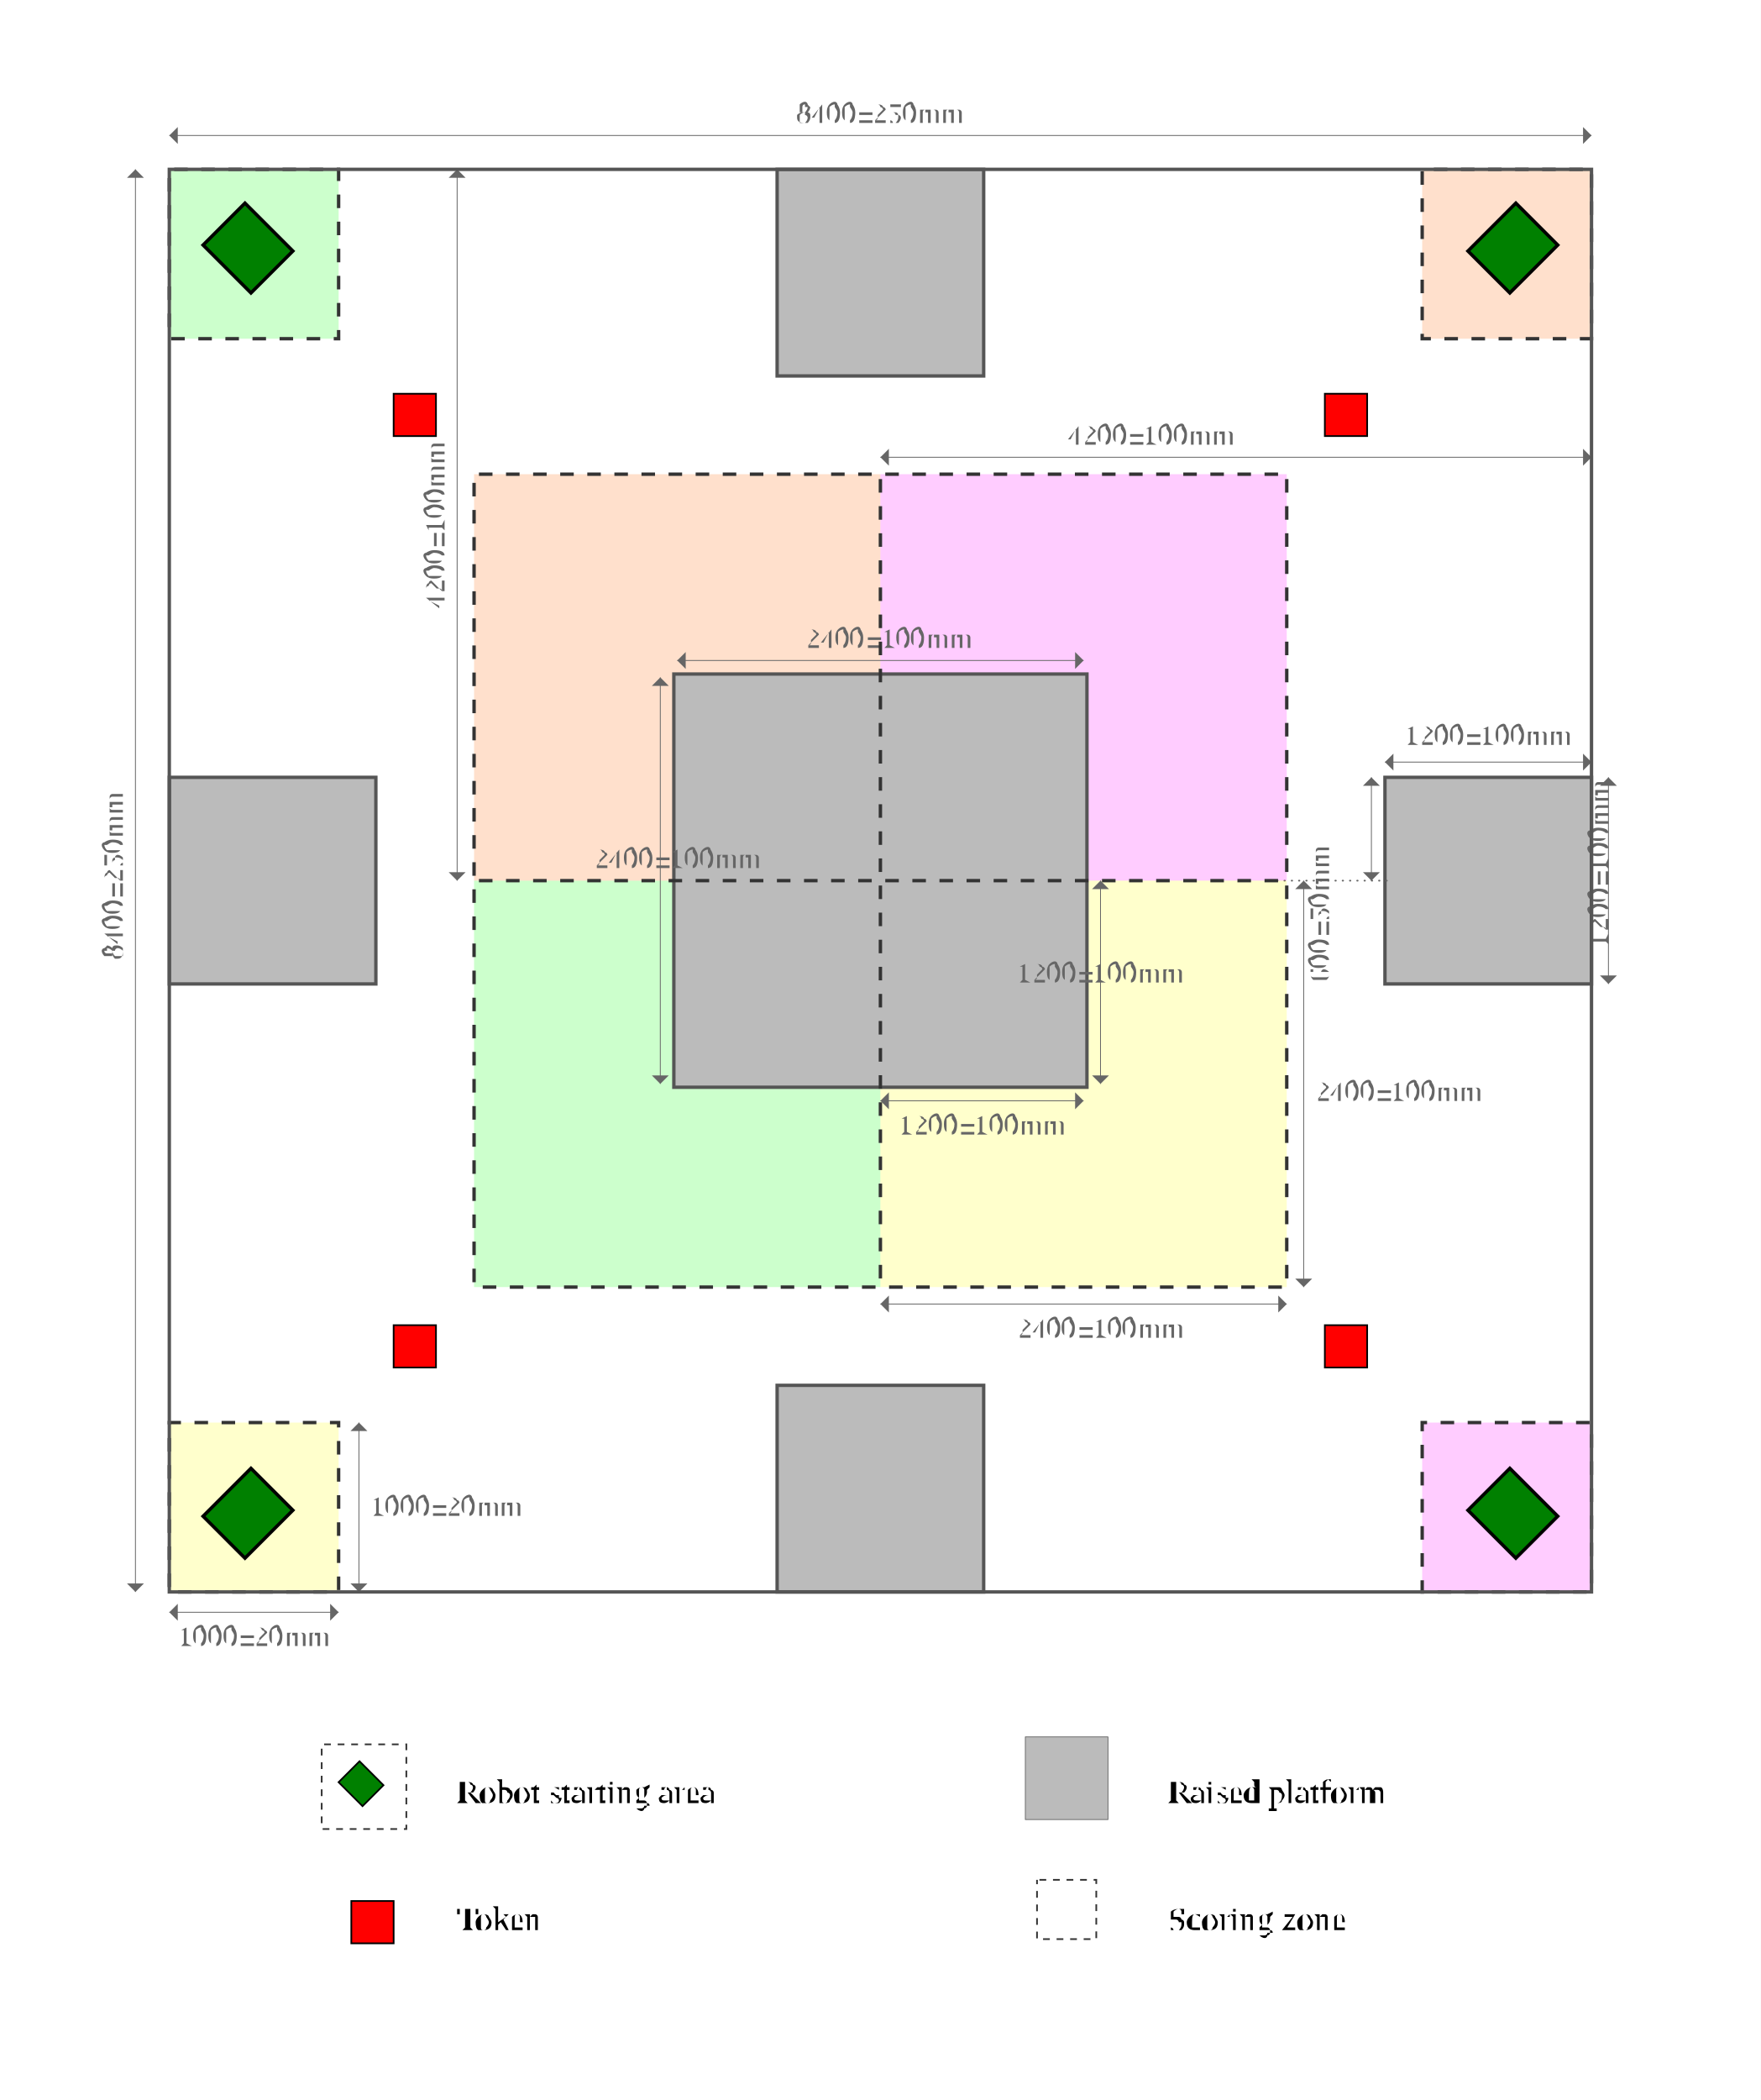
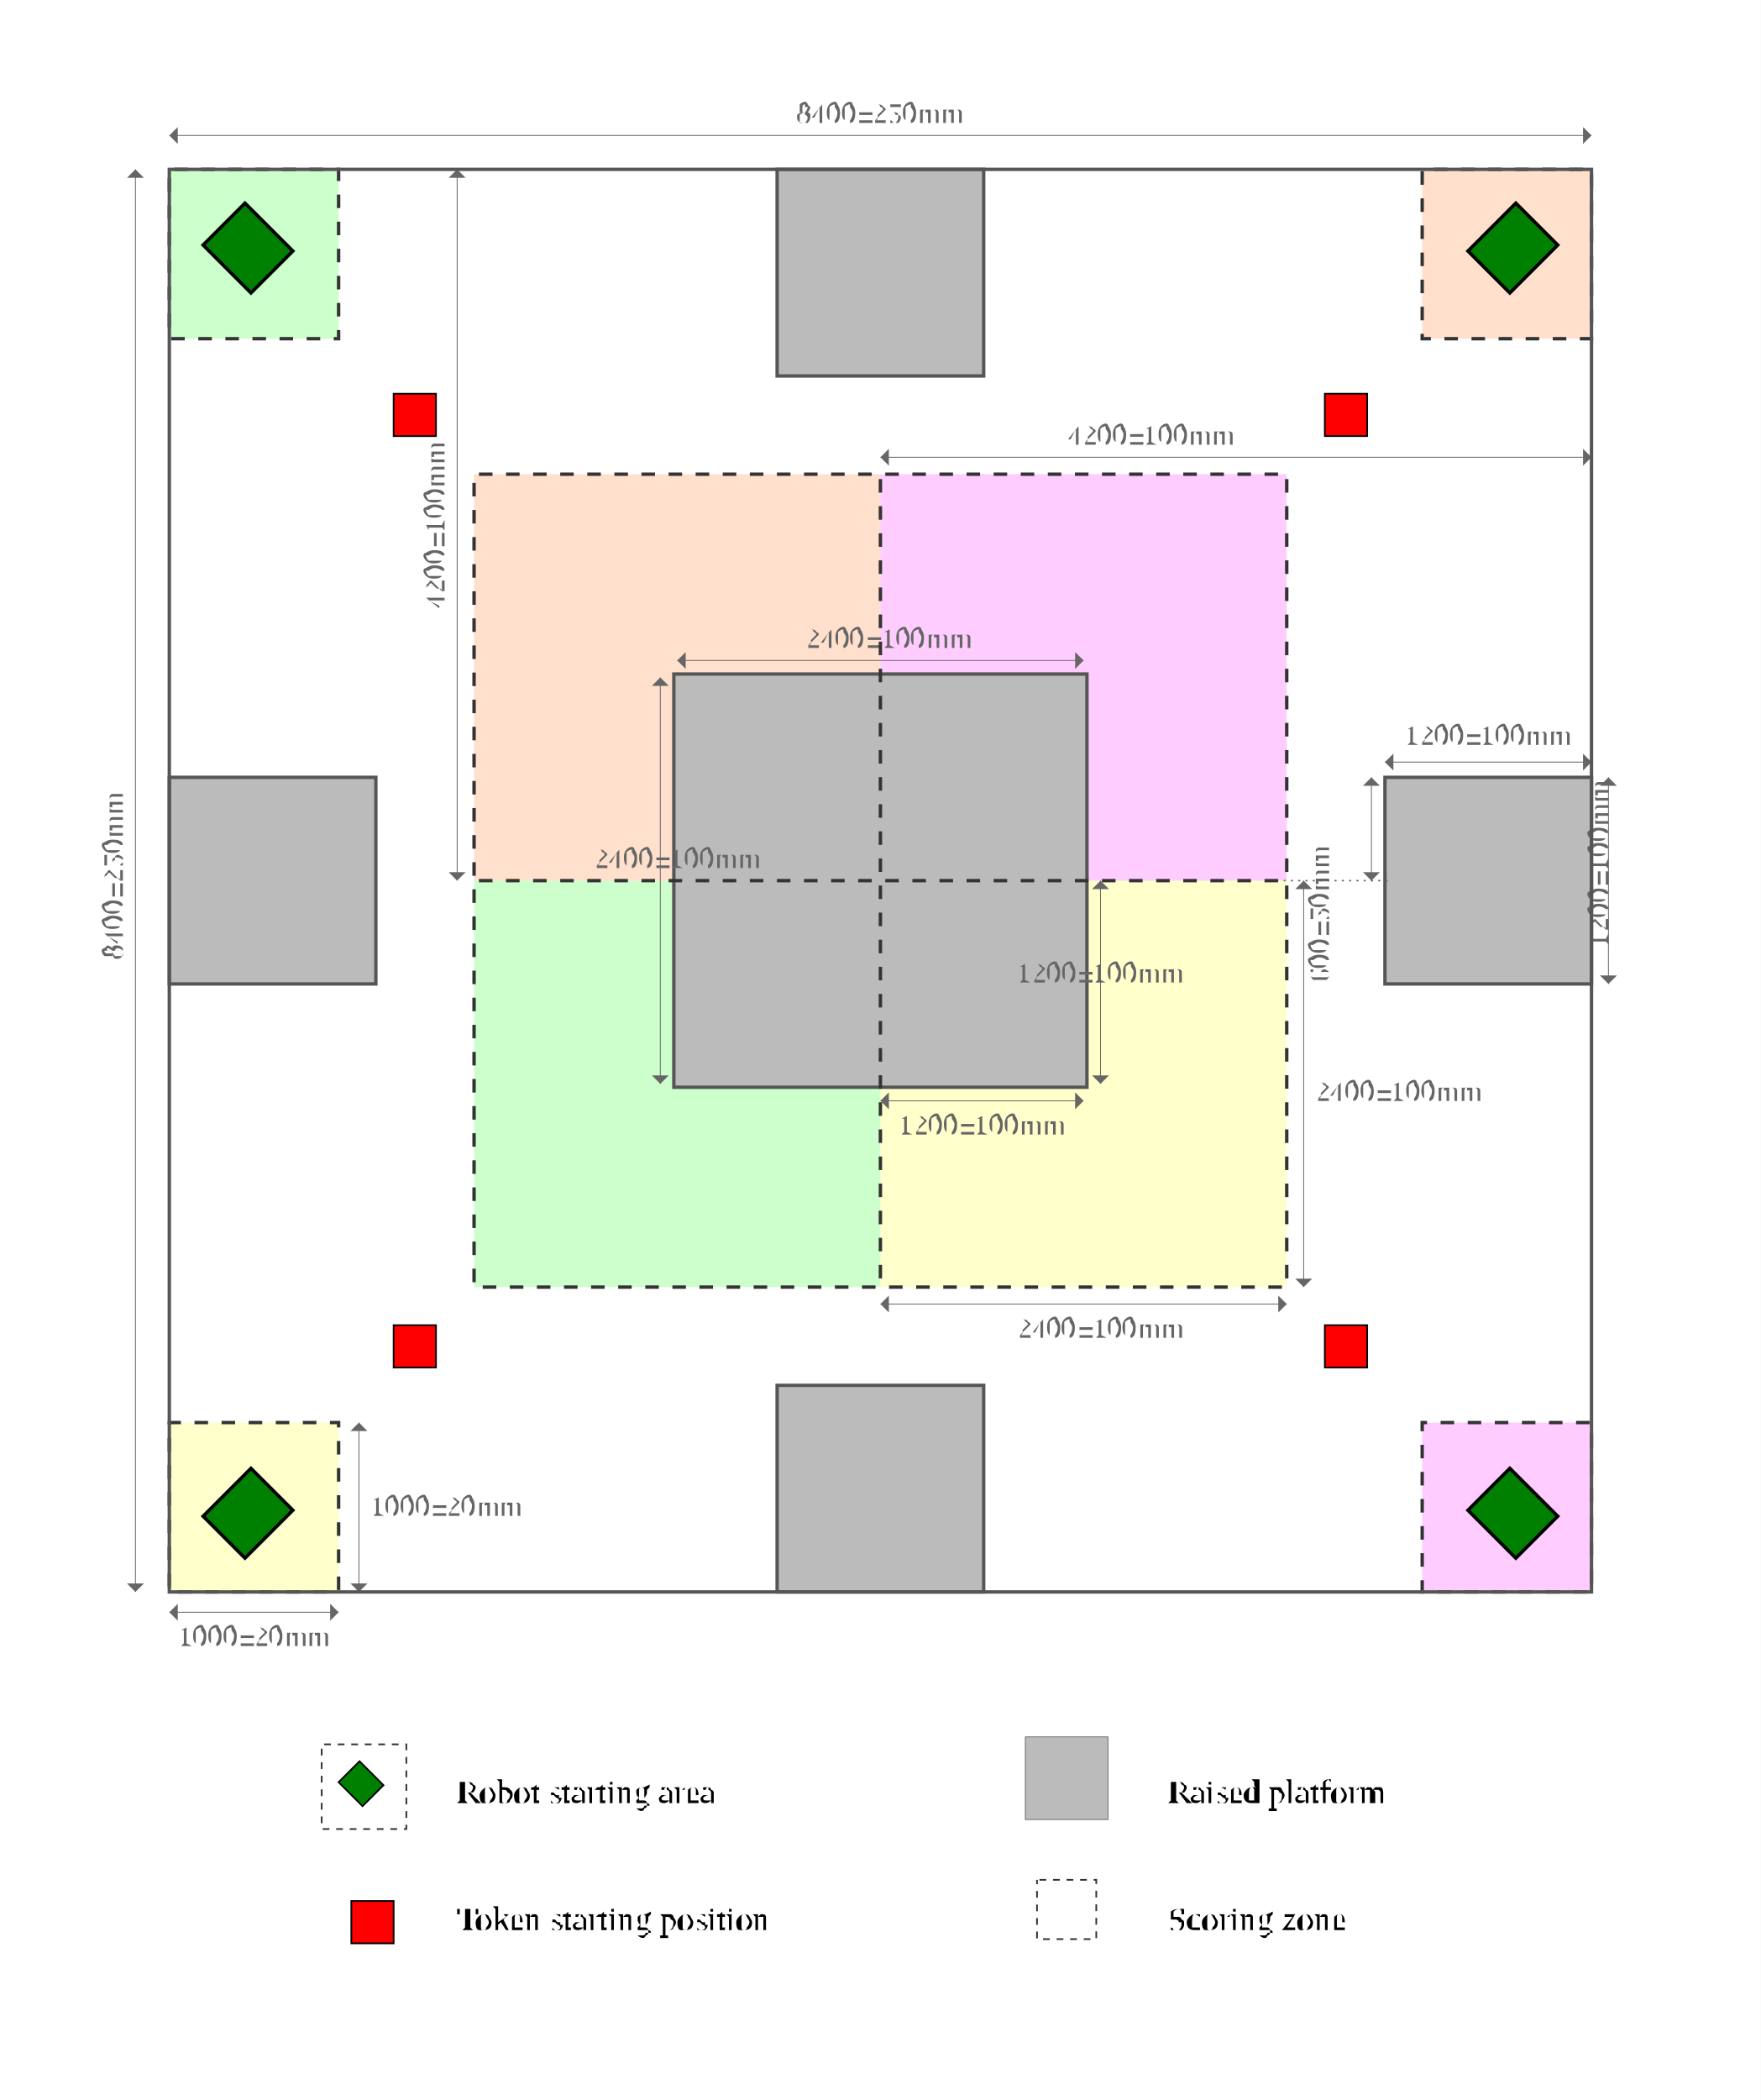
<svg xmlns="http://www.w3.org/2000/svg" xmlns:xlink="http://www.w3.org/1999/xlink" version="1.1" baseProfile="full" width="1040" height="1240">
  <style type="text/css">
    

      .arena-wall {
          fill: none;
          stroke: #555;
          stroke-width: .02;
      }

      .platform {
          fill: #bbb;
          stroke: #555;
          stroke-width: .02;
      }

      #robot {
          fill: green;
          fill-opacity: 1;
          stroke: black;
          stroke-width: 0.02;
      }

      .corner {
          fill-opacity: 0.2;
      }
      .corner-0 {
          fill: #00ff00;
      }
      .corner-1 {
          fill: #ff6600;
      }
      .corner-2 {
          fill: #ff00ff;
      }
      .corner-3 {
          fill: #ffff00;
      }

      #token {
          fill: red;
          stroke: black;
          stroke-width: 0.01;
      }

      .starting-area {
          stroke: #333;
          stroke-width: 0.02;
          /*stroke-dasharray: 0.141, 0.141;*/
          stroke-dasharray: 0.08 0.08;
          stroke-dashoffset: -50%;
      }

      .scoring-zone {
          stroke: #333;
          stroke-width: 0.02;
          stroke-dasharray: 0.08 0.08;
          stroke-dashoffset: -50%;
          fill: none;
      }

      .dimension line {
        stroke: #666;
        stroke-width: 0.005;
        marker-start: url(#dimension-arrow-head-start);
        marker-end: url(#dimension-arrow-head-end);
      }

      .dimension text {
        fill: #666;
        font-size: 0.175px;
      }
      .dimension text.above {
        text-anchor: middle;
      }
      .dimension text.left-rotated {
        text-anchor: middle;
        transform: rotate(-90deg);
      }
      .dimension text.left {
        text-anchor: end;
        dominant-baseline: middle;
      }
      .dimension text.right {
        text-anchor: start;
        dominant-baseline: middle;
      }

      .dimension-arrow-head {
        fill: #666;
      }

      .dimension-guide {
        stroke: #666;
        stroke-width: 0.01;
        stroke-dasharray: 0.003 0.04;
        stroke-linecap: round;
        fill: none;
      }

      .legend-label {
        font-size: 0.2px;
        text-anchor: start;
        dominant-baseline: middle;
      }

    
  </style>
  <defs>
    <rect width="0.35" height="0.4" x="-0.175" y="-0.25" id="robot" />
    <g id="starting-area">
      <rect width="1" height="1" x="0" y="0" class="starting-area" />
      <g transform="translate(0.5 0.5) rotate(-45)">
        <use xlink:href="#robot" />
      </g>
    </g>
    <rect width="0.25" height="0.25" x="-0.125" y="-0.125" id="token" />
    <rect width="1.22" height="1.22" y="-0.61" id="side-platform" class="platform" />
    <rect width="2.4" height="2.4" x="-2.4" y="0" id="scoring-zone-background" />
    <g id="scoring-zones">
      <use class="corner corner-0" xlink:href="#scoring-zone-background" />
      <use class="corner corner-1" xlink:href="#scoring-zone-background" transform="rotate(90)" />
      <use class="corner corner-2" xlink:href="#scoring-zone-background" transform="rotate(180)" />
      <use class="corner corner-3" xlink:href="#scoring-zone-background" transform="rotate(270)" />
      <rect width="2.44" height="2.44" x="-1.22" y="-1.22" id="platform" class="platform" />
      <g class="dimension" transform="translate(0 -1.3)">
        <line x1="-1.2" y1="0" x2="1.2" y2="0" />
        <text x="0.05" y="-0.075" class="above">2400±100mm</text>
      </g>
      <g class="dimension" transform="translate(-1.3 0)">
        <line x1="0" y1="-1.2" x2="0" y2="1.2" />
        <text x="0.1" y="-0.075" class="above">2400±100mm</text>
      </g>
      <g class="dimension" transform="translate(0 1.3)">
        <line x1="1.2" y1="0" x2="0" y2="0" />
        <text x="0.6" y="0.2" class="above">1200±100mm</text>
      </g>
      <g class="dimension" transform="translate(1.3 0)">
        <line x1="0" y1="1.2" x2="0" y2="0" />
        <text x="0" y="0.6" class="above">1200±100mm</text>
      </g>
      <rect width="4.8" height="4.8" x="-2.4" y="-2.4" class="scoring-zone" />
      <line y1="-2.4" y2="2.4" class="scoring-zone" />
      <line x1="-2.4" x2="2.4" class="scoring-zone" />
      <g class="dimension" transform="translate(0 2.5)">
        <line x1="2.4" y1="0" x2="0" y2="0" />
        <text x="1.3" y="0.2" class="above">2400±100mm</text>
      </g>
      <g class="dimension" transform="translate(2.5 0)">
        <line x1="0" y1="2.4" x2="0" y2="0" />
        <text x="0.07" y="1.3" lass="above">2400±100mm</text>
      </g>
    </g>
    <g id="dimension-arrow-head" transform="scale(0.05)">
      <path d="M0,0 L1,1 L1,-1 L0,0" class="dimension-arrow-head" />
    </g>
    <marker id="dimension-arrow-head-start" orient="auto" markerWidth="1" markerHeight="2" refX="0" refY="1" markerUnits="userSpaceOnUse">
      <use xlink:href="#dimension-arrow-head" transform="translate(0 1)" />
    </marker>
    <marker id="dimension-arrow-head-end" orient="auto" markerWidth="1" markerHeight="2" refX="1" refY="1" markerUnits="userSpaceOnUse">
      <use xlink:href="#dimension-arrow-head" transform="translate(1 1) scale(-1 1)" />
    </marker>
  </defs>
  <rect width="100%" height="100%" fill="white" />
  <g id="arena-space" transform="scale(100)">
    <g id="arena" transform="translate(1 1)">
      <use class="corner corner-0" xlink:href="#starting-area" />
      <use class="corner corner-1" xlink:href="#starting-area" transform="rotate(90 4.2 4.2)" />
      <use class="corner corner-2" xlink:href="#starting-area" transform="rotate(180 4.2 4.2)" />
      <use class="corner corner-3" xlink:href="#starting-area" transform="rotate(270 4.2 4.2)" />
      <g class="dimension" transform="translate(0 8.52)">
        <line x1="0" y1="0" x2="1" y2="0" />
        <text x="0.5" y="0.2" class="above">1000±20mm</text>
      </g>
      <g class="dimension" transform="translate(1.12 7.4)">
        <line x1="0" y1="1" x2="0" y2="0" />
        <text x="0.07" y="0.55" lass="above">1000±20mm</text>
      </g>
      <use xlink:href="#side-platform" transform="translate(0 4.2)" />
      <use xlink:href="#side-platform" transform="rotate(90 4.2 4.2) translate(0 4.2)" />
      <use xlink:href="#side-platform" transform="rotate(180 4.2 4.2) translate(0 4.2)" />
      <use xlink:href="#side-platform" transform="rotate(270 4.2 4.2) translate(0 4.2)" />
      <g class="dimension" transform="translate(8.4 4.2) translate(0 -0.7)">
        <line x1="-1.22" y1="0" x2="0" y2="0" />
        <text x="-0.61" y="-0.1" class="above">1200±100mm</text>
      </g>
      <line x1="6.5" y1="4.2" x2="7.2" y2="4.2" class="dimension-guide" />
      <g class="dimension" transform="translate(8.4 4.2) translate(-1.3 0)">
        <line x1="0" y1="0" x2="0" y2="-0.61" />
        <text x="-0.2" y="-0.25" class="left-rotated">600±50mm</text>
      </g>
      <g class="dimension" transform="translate(8.4 4.2) translate(0.1 0)">
        <line x1="0" y1="0.61" x2="0" y2="-0.61" />
        <text x="0.1" y="0" class="left-rotated">1200±100mm</text>
      </g>
      <use xlink:href="#scoring-zones" transform="translate(4.2 4.2)" />
      <g class="dimension" transform="translate(6.3 1.7)">
        <line x1="-2.1" y1="0" x2="2.1" y2="0" />
        <text x="-0.5" y="-0.075" class="above">4200±100mm</text>
      </g>
      <g class="dimension" transform="translate(1.7 2.1)">
        <line x1="0" y1="-2.1" x2="0" y2="2.1" />
        <text x="0" y="-0.075" class="left-rotated">4200±100mm</text>
      </g>
      <use xlink:href="#token" transform="translate(1.45 1.45)" />
      <use xlink:href="#token" transform="rotate(90 4.2 4.2) translate(1.45 1.45)" />
      <use xlink:href="#token" transform="rotate(180 4.2 4.2) translate(1.45 1.45)" />
      <use xlink:href="#token" transform="rotate(270 4.2 4.2) translate(1.45 1.45)" />
      <rect width="8.4" height="8.4" x="0" y="0" class="arena-wall" />
      <g class="dimension" transform="translate(4.2 -0.2)">
        <line x1="-4.2" y1="0" x2="4.2" y2="0" />
        <text x="0" y="-0.075" class="above">8400±250mm</text>
      </g>
      <g class="dimension" transform="translate(-0.2 4.2)">
        <line x1="0" y1="-4.2" x2="0" y2="4.2" />
        <text x="0.03" y="-0.075" class="left-rotated">8400±250mm</text>
      </g>
    </g>
    <g id="legend" transform="translate(2.2 10.6)">
      <g transform="translate(0 0)">
        <use fill="none" xlink:href="#starting-area" transform="scale(0.5) translate(-0.6 -0.6)" />
        <text x="0.5" y="0" class="legend-label">Robot starting area</text>
      </g>
      <g transform="translate(0 0.75)">
        <use xlink:href="#token" />
-         <text x="0.5" y="0" class="legend-label">Token</text>
+         <text x="0.5" y="0" class="legend-label">Token starting position</text>
      </g>
      <g transform="translate(4.2 0)">
        <use xlink:href="#platform" transform="scale(0.2) translate(-0.5 -0.5)" />
        <text x="0.5" y="0" class="legend-label">Raised platform</text>
      </g>
      <g transform="translate(4.2 0.75)">
        <rect width="0.7" height="0.7" x="-0.55" y="-0.5" class="scoring-zone" transform="scale(0.5)" />
        <text x="0.5" y="0" class="legend-label">Scoring zone</text>
      </g>
    </g>
  </g>
</svg>
